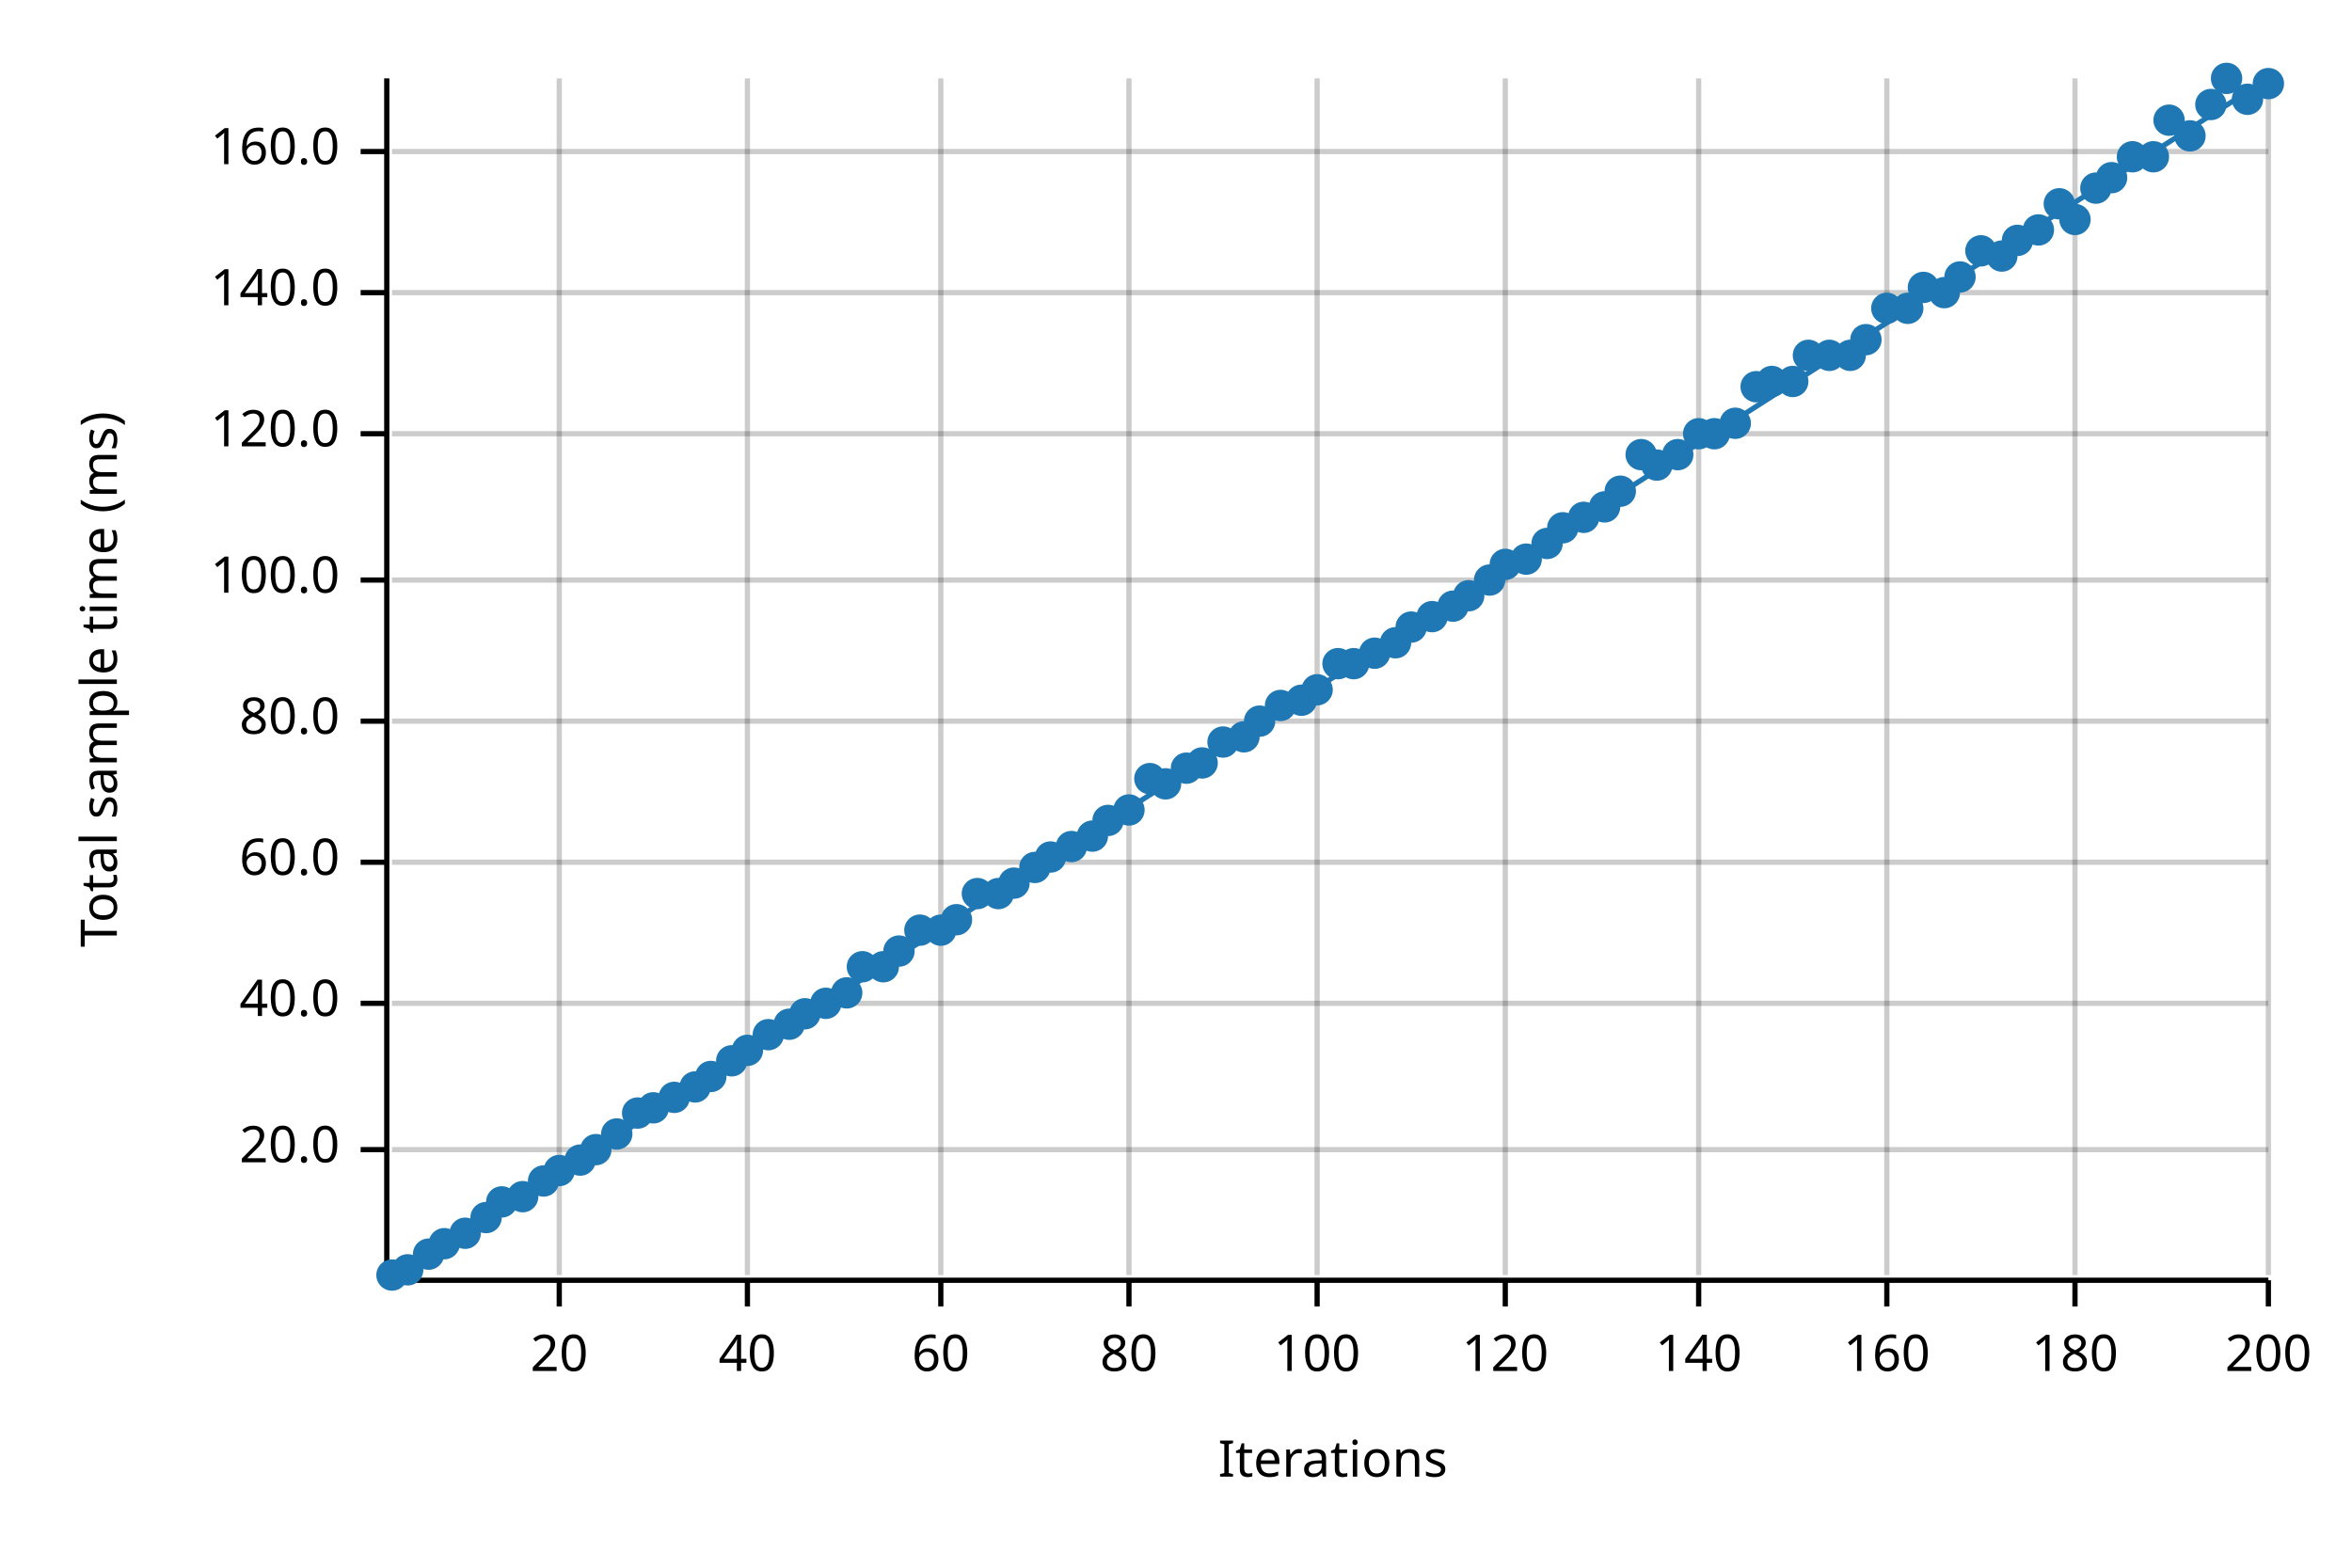
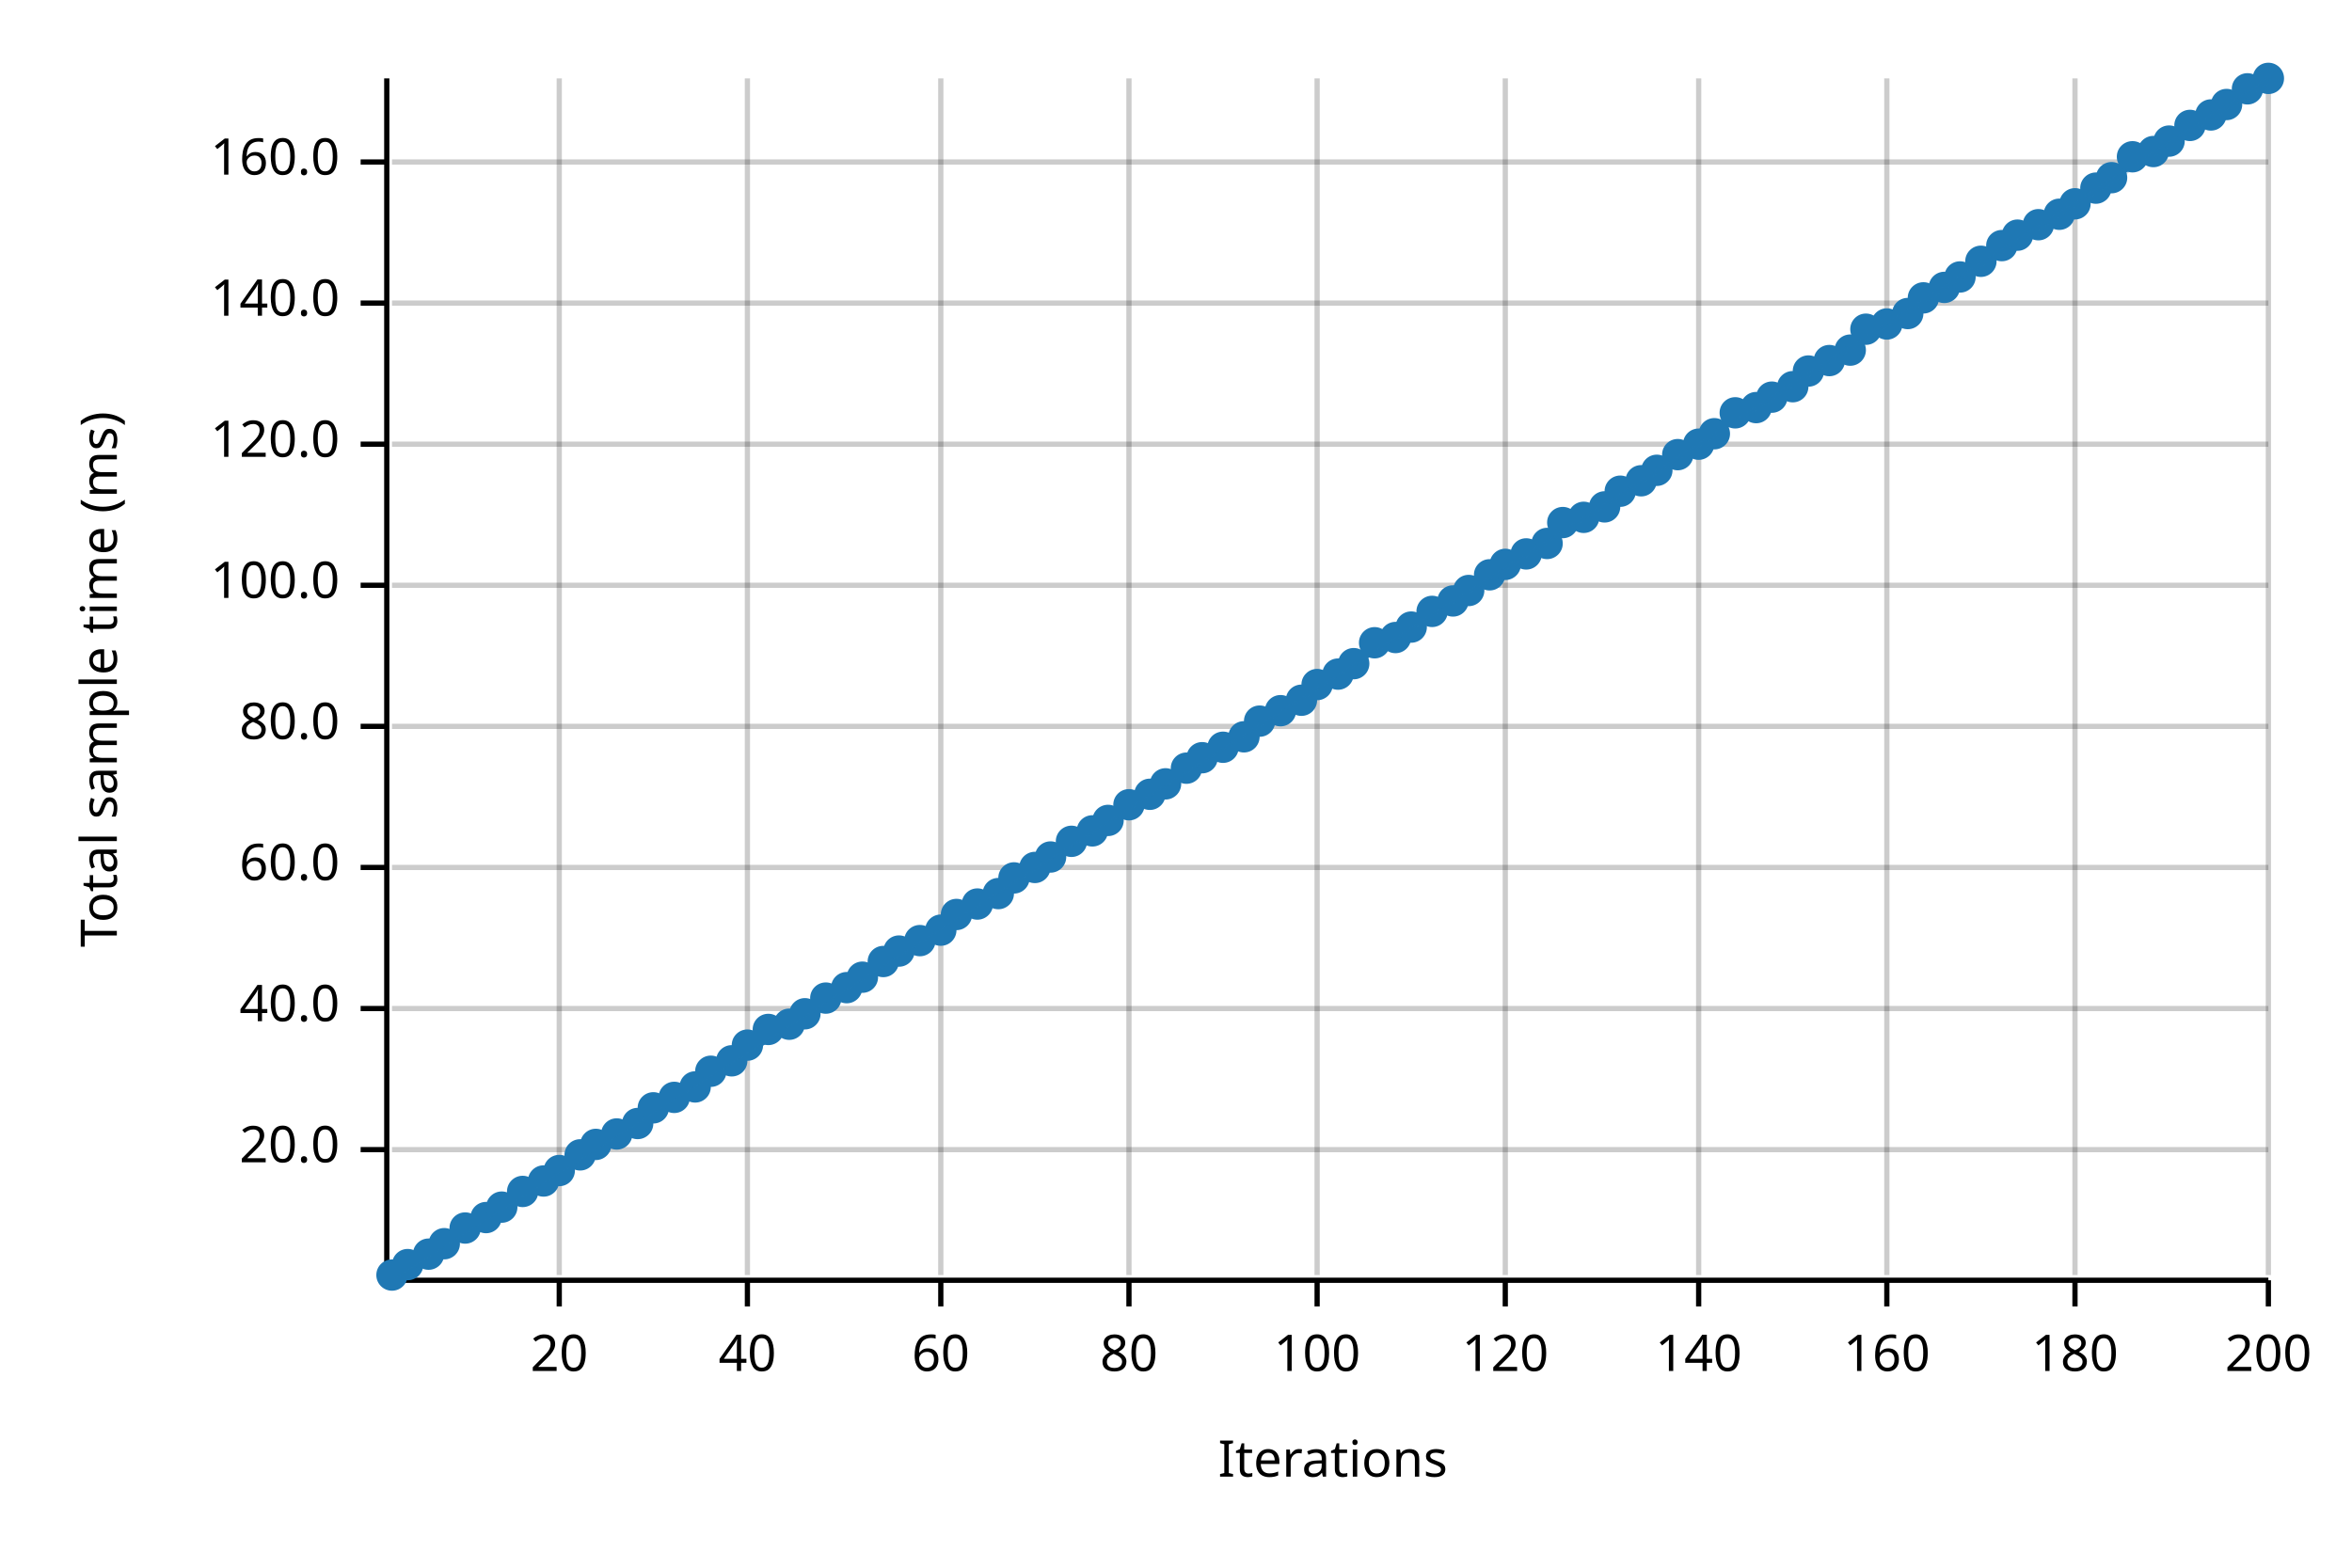
<svg xmlns="http://www.w3.org/2000/svg" width="450" height="300" viewBox="0 0 450 300">
  <text x="15" y="130" dy="0.76em" text-anchor="middle" font-family="sans-serif" font-size="9.677" opacity="1" fill="#000000" transform="rotate(270, 15, 130)">
Total sample time (ms)
</text>
  <text x="255" y="285" dy="-0.5ex" text-anchor="middle" font-family="sans-serif" font-size="9.677" opacity="1" fill="#000000">
Iterations
</text>
  <line opacity="0.2" stroke="#000000" stroke-width="1" x1="107" y1="244" x2="107" y2="15" />
  <line opacity="0.2" stroke="#000000" stroke-width="1" x1="143" y1="244" x2="143" y2="15" />
  <line opacity="0.2" stroke="#000000" stroke-width="1" x1="180" y1="244" x2="180" y2="15" />
  <line opacity="0.2" stroke="#000000" stroke-width="1" x1="216" y1="244" x2="216" y2="15" />
  <line opacity="0.2" stroke="#000000" stroke-width="1" x1="252" y1="244" x2="252" y2="15" />
  <line opacity="0.2" stroke="#000000" stroke-width="1" x1="288" y1="244" x2="288" y2="15" />
  <line opacity="0.2" stroke="#000000" stroke-width="1" x1="325" y1="244" x2="325" y2="15" />
  <line opacity="0.2" stroke="#000000" stroke-width="1" x1="361" y1="244" x2="361" y2="15" />
  <line opacity="0.2" stroke="#000000" stroke-width="1" x1="397" y1="244" x2="397" y2="15" />
  <line opacity="0.2" stroke="#000000" stroke-width="1" x1="434" y1="244" x2="434" y2="15" />
  <line opacity="0.2" stroke="#000000" stroke-width="1" x1="75" y1="220" x2="434" y2="220" />
-   <line opacity="0.2" stroke="#000000" stroke-width="1" x1="75" y1="192" x2="434" y2="192" />
-   <line opacity="0.2" stroke="#000000" stroke-width="1" x1="75" y1="165" x2="434" y2="165" />
-   <line opacity="0.2" stroke="#000000" stroke-width="1" x1="75" y1="138" x2="434" y2="138" />
-   <line opacity="0.2" stroke="#000000" stroke-width="1" x1="75" y1="111" x2="434" y2="111" />
-   <line opacity="0.2" stroke="#000000" stroke-width="1" x1="75" y1="83" x2="434" y2="83" />
-   <line opacity="0.2" stroke="#000000" stroke-width="1" x1="75" y1="56" x2="434" y2="56" />
-   <line opacity="0.2" stroke="#000000" stroke-width="1" x1="75" y1="29" x2="434" y2="29" />
+   <line opacity="0.2" stroke="#000000" stroke-width="1" x1="75" y1="193" x2="434" y2="193" />
+   <line opacity="0.2" stroke="#000000" stroke-width="1" x1="75" y1="166" x2="434" y2="166" />
+   <line opacity="0.2" stroke="#000000" stroke-width="1" x1="75" y1="139" x2="434" y2="139" />
+   <line opacity="0.2" stroke="#000000" stroke-width="1" x1="75" y1="112" x2="434" y2="112" />
+   <line opacity="0.2" stroke="#000000" stroke-width="1" x1="75" y1="85" x2="434" y2="85" />
+   <line opacity="0.2" stroke="#000000" stroke-width="1" x1="75" y1="58" x2="434" y2="58" />
+   <line opacity="0.2" stroke="#000000" stroke-width="1" x1="75" y1="31" x2="434" y2="31" />
  <polyline fill="none" opacity="1" stroke="#000000" stroke-width="1" points="74,15 74,244 " />
  <text x="65" y="220" dy="0.5ex" text-anchor="end" font-family="sans-serif" font-size="9.677" opacity="1" fill="#000000">
20.0
</text>
  <polyline fill="none" opacity="1" stroke="#000000" stroke-width="1" points="69,220 74,220 " />
-   <text x="65" y="192" dy="0.5ex" text-anchor="end" font-family="sans-serif" font-size="9.677" opacity="1" fill="#000000">
+   <text x="65" y="193" dy="0.5ex" text-anchor="end" font-family="sans-serif" font-size="9.677" opacity="1" fill="#000000">
40.0
</text>
-   <polyline fill="none" opacity="1" stroke="#000000" stroke-width="1" points="69,192 74,192 " />
-   <text x="65" y="165" dy="0.5ex" text-anchor="end" font-family="sans-serif" font-size="9.677" opacity="1" fill="#000000">
+   <polyline fill="none" opacity="1" stroke="#000000" stroke-width="1" points="69,193 74,193 " />
+   <text x="65" y="166" dy="0.5ex" text-anchor="end" font-family="sans-serif" font-size="9.677" opacity="1" fill="#000000">
60.0
</text>
-   <polyline fill="none" opacity="1" stroke="#000000" stroke-width="1" points="69,165 74,165 " />
-   <text x="65" y="138" dy="0.5ex" text-anchor="end" font-family="sans-serif" font-size="9.677" opacity="1" fill="#000000">
+   <polyline fill="none" opacity="1" stroke="#000000" stroke-width="1" points="69,166 74,166 " />
+   <text x="65" y="139" dy="0.5ex" text-anchor="end" font-family="sans-serif" font-size="9.677" opacity="1" fill="#000000">
80.0
</text>
-   <polyline fill="none" opacity="1" stroke="#000000" stroke-width="1" points="69,138 74,138 " />
-   <text x="65" y="111" dy="0.5ex" text-anchor="end" font-family="sans-serif" font-size="9.677" opacity="1" fill="#000000">
+   <polyline fill="none" opacity="1" stroke="#000000" stroke-width="1" points="69,139 74,139 " />
+   <text x="65" y="112" dy="0.5ex" text-anchor="end" font-family="sans-serif" font-size="9.677" opacity="1" fill="#000000">
100.0
</text>
-   <polyline fill="none" opacity="1" stroke="#000000" stroke-width="1" points="69,111 74,111 " />
-   <text x="65" y="83" dy="0.5ex" text-anchor="end" font-family="sans-serif" font-size="9.677" opacity="1" fill="#000000">
+   <polyline fill="none" opacity="1" stroke="#000000" stroke-width="1" points="69,112 74,112 " />
+   <text x="65" y="85" dy="0.5ex" text-anchor="end" font-family="sans-serif" font-size="9.677" opacity="1" fill="#000000">
120.0
</text>
-   <polyline fill="none" opacity="1" stroke="#000000" stroke-width="1" points="69,83 74,83 " />
-   <text x="65" y="56" dy="0.5ex" text-anchor="end" font-family="sans-serif" font-size="9.677" opacity="1" fill="#000000">
+   <polyline fill="none" opacity="1" stroke="#000000" stroke-width="1" points="69,85 74,85 " />
+   <text x="65" y="58" dy="0.5ex" text-anchor="end" font-family="sans-serif" font-size="9.677" opacity="1" fill="#000000">
140.0
</text>
-   <polyline fill="none" opacity="1" stroke="#000000" stroke-width="1" points="69,56 74,56 " />
-   <text x="65" y="29" dy="0.5ex" text-anchor="end" font-family="sans-serif" font-size="9.677" opacity="1" fill="#000000">
+   <polyline fill="none" opacity="1" stroke="#000000" stroke-width="1" points="69,58 74,58 " />
+   <text x="65" y="31" dy="0.5ex" text-anchor="end" font-family="sans-serif" font-size="9.677" opacity="1" fill="#000000">
160.0
</text>
-   <polyline fill="none" opacity="1" stroke="#000000" stroke-width="1" points="69,29 74,29 " />
+   <polyline fill="none" opacity="1" stroke="#000000" stroke-width="1" points="69,31 74,31 " />
  <polyline fill="none" opacity="1" stroke="#000000" stroke-width="1" points="75,245 434,245 " />
  <text x="107" y="255" dy="0.76em" text-anchor="middle" font-family="sans-serif" font-size="9.677" opacity="1" fill="#000000">
20
</text>
  <polyline fill="none" opacity="1" stroke="#000000" stroke-width="1" points="107,245 107,250 " />
  <text x="143" y="255" dy="0.76em" text-anchor="middle" font-family="sans-serif" font-size="9.677" opacity="1" fill="#000000">
40
</text>
  <polyline fill="none" opacity="1" stroke="#000000" stroke-width="1" points="143,245 143,250 " />
  <text x="180" y="255" dy="0.76em" text-anchor="middle" font-family="sans-serif" font-size="9.677" opacity="1" fill="#000000">
60
</text>
  <polyline fill="none" opacity="1" stroke="#000000" stroke-width="1" points="180,245 180,250 " />
  <text x="216" y="255" dy="0.76em" text-anchor="middle" font-family="sans-serif" font-size="9.677" opacity="1" fill="#000000">
80
</text>
  <polyline fill="none" opacity="1" stroke="#000000" stroke-width="1" points="216,245 216,250 " />
  <text x="252" y="255" dy="0.76em" text-anchor="middle" font-family="sans-serif" font-size="9.677" opacity="1" fill="#000000">
100
</text>
  <polyline fill="none" opacity="1" stroke="#000000" stroke-width="1" points="252,245 252,250 " />
  <text x="288" y="255" dy="0.76em" text-anchor="middle" font-family="sans-serif" font-size="9.677" opacity="1" fill="#000000">
120
</text>
  <polyline fill="none" opacity="1" stroke="#000000" stroke-width="1" points="288,245 288,250 " />
  <text x="325" y="255" dy="0.76em" text-anchor="middle" font-family="sans-serif" font-size="9.677" opacity="1" fill="#000000">
140
</text>
  <polyline fill="none" opacity="1" stroke="#000000" stroke-width="1" points="325,245 325,250 " />
  <text x="361" y="255" dy="0.76em" text-anchor="middle" font-family="sans-serif" font-size="9.677" opacity="1" fill="#000000">
160
</text>
  <polyline fill="none" opacity="1" stroke="#000000" stroke-width="1" points="361,245 361,250 " />
  <text x="397" y="255" dy="0.76em" text-anchor="middle" font-family="sans-serif" font-size="9.677" opacity="1" fill="#000000">
180
</text>
  <polyline fill="none" opacity="1" stroke="#000000" stroke-width="1" points="397,245 397,250 " />
  <text x="434" y="255" dy="0.76em" text-anchor="middle" font-family="sans-serif" font-size="9.677" opacity="1" fill="#000000">
200
</text>
  <polyline fill="none" opacity="1" stroke="#000000" stroke-width="1" points="434,245 434,250 " />
  <circle cx="75" cy="244" r="3" opacity="1" fill="#1F78B4" stroke="none" stroke-width="1" />
-   <circle cx="78" cy="243" r="3" opacity="1" fill="#1F78B4" stroke="none" stroke-width="1" />
+   <circle cx="78" cy="242" r="3" opacity="1" fill="#1F78B4" stroke="none" stroke-width="1" />
  <circle cx="82" cy="240" r="3" opacity="1" fill="#1F78B4" stroke="none" stroke-width="1" />
  <circle cx="85" cy="238" r="3" opacity="1" fill="#1F78B4" stroke="none" stroke-width="1" />
-   <circle cx="89" cy="236" r="3" opacity="1" fill="#1F78B4" stroke="none" stroke-width="1" />
+   <circle cx="89" cy="235" r="3" opacity="1" fill="#1F78B4" stroke="none" stroke-width="1" />
  <circle cx="93" cy="233" r="3" opacity="1" fill="#1F78B4" stroke="none" stroke-width="1" />
-   <circle cx="96" cy="230" r="3" opacity="1" fill="#1F78B4" stroke="none" stroke-width="1" />
-   <circle cx="100" cy="229" r="3" opacity="1" fill="#1F78B4" stroke="none" stroke-width="1" />
+   <circle cx="96" cy="231" r="3" opacity="1" fill="#1F78B4" stroke="none" stroke-width="1" />
+   <circle cx="100" cy="228" r="3" opacity="1" fill="#1F78B4" stroke="none" stroke-width="1" />
  <circle cx="104" cy="226" r="3" opacity="1" fill="#1F78B4" stroke="none" stroke-width="1" />
  <circle cx="107" cy="224" r="3" opacity="1" fill="#1F78B4" stroke="none" stroke-width="1" />
-   <circle cx="111" cy="222" r="3" opacity="1" fill="#1F78B4" stroke="none" stroke-width="1" />
-   <circle cx="114" cy="220" r="3" opacity="1" fill="#1F78B4" stroke="none" stroke-width="1" />
+   <circle cx="111" cy="221" r="3" opacity="1" fill="#1F78B4" stroke="none" stroke-width="1" />
+   <circle cx="114" cy="219" r="3" opacity="1" fill="#1F78B4" stroke="none" stroke-width="1" />
  <circle cx="118" cy="217" r="3" opacity="1" fill="#1F78B4" stroke="none" stroke-width="1" />
-   <circle cx="122" cy="213" r="3" opacity="1" fill="#1F78B4" stroke="none" stroke-width="1" />
+   <circle cx="122" cy="215" r="3" opacity="1" fill="#1F78B4" stroke="none" stroke-width="1" />
  <circle cx="125" cy="212" r="3" opacity="1" fill="#1F78B4" stroke="none" stroke-width="1" />
  <circle cx="129" cy="210" r="3" opacity="1" fill="#1F78B4" stroke="none" stroke-width="1" />
  <circle cx="133" cy="208" r="3" opacity="1" fill="#1F78B4" stroke="none" stroke-width="1" />
-   <circle cx="136" cy="206" r="3" opacity="1" fill="#1F78B4" stroke="none" stroke-width="1" />
+   <circle cx="136" cy="205" r="3" opacity="1" fill="#1F78B4" stroke="none" stroke-width="1" />
  <circle cx="140" cy="203" r="3" opacity="1" fill="#1F78B4" stroke="none" stroke-width="1" />
-   <circle cx="143" cy="201" r="3" opacity="1" fill="#1F78B4" stroke="none" stroke-width="1" />
-   <circle cx="147" cy="198" r="3" opacity="1" fill="#1F78B4" stroke="none" stroke-width="1" />
+   <circle cx="143" cy="200" r="3" opacity="1" fill="#1F78B4" stroke="none" stroke-width="1" />
+   <circle cx="147" cy="197" r="3" opacity="1" fill="#1F78B4" stroke="none" stroke-width="1" />
  <circle cx="151" cy="196" r="3" opacity="1" fill="#1F78B4" stroke="none" stroke-width="1" />
  <circle cx="154" cy="194" r="3" opacity="1" fill="#1F78B4" stroke="none" stroke-width="1" />
-   <circle cx="158" cy="192" r="3" opacity="1" fill="#1F78B4" stroke="none" stroke-width="1" />
-   <circle cx="162" cy="190" r="3" opacity="1" fill="#1F78B4" stroke="none" stroke-width="1" />
-   <circle cx="165" cy="185" r="3" opacity="1" fill="#1F78B4" stroke="none" stroke-width="1" />
-   <circle cx="169" cy="185" r="3" opacity="1" fill="#1F78B4" stroke="none" stroke-width="1" />
+   <circle cx="158" cy="191" r="3" opacity="1" fill="#1F78B4" stroke="none" stroke-width="1" />
+   <circle cx="162" cy="189" r="3" opacity="1" fill="#1F78B4" stroke="none" stroke-width="1" />
+   <circle cx="165" cy="187" r="3" opacity="1" fill="#1F78B4" stroke="none" stroke-width="1" />
+   <circle cx="169" cy="184" r="3" opacity="1" fill="#1F78B4" stroke="none" stroke-width="1" />
  <circle cx="172" cy="182" r="3" opacity="1" fill="#1F78B4" stroke="none" stroke-width="1" />
-   <circle cx="176" cy="178" r="3" opacity="1" fill="#1F78B4" stroke="none" stroke-width="1" />
+   <circle cx="176" cy="180" r="3" opacity="1" fill="#1F78B4" stroke="none" stroke-width="1" />
  <circle cx="180" cy="178" r="3" opacity="1" fill="#1F78B4" stroke="none" stroke-width="1" />
-   <circle cx="183" cy="176" r="3" opacity="1" fill="#1F78B4" stroke="none" stroke-width="1" />
-   <circle cx="187" cy="171" r="3" opacity="1" fill="#1F78B4" stroke="none" stroke-width="1" />
+   <circle cx="183" cy="175" r="3" opacity="1" fill="#1F78B4" stroke="none" stroke-width="1" />
+   <circle cx="187" cy="173" r="3" opacity="1" fill="#1F78B4" stroke="none" stroke-width="1" />
  <circle cx="191" cy="171" r="3" opacity="1" fill="#1F78B4" stroke="none" stroke-width="1" />
-   <circle cx="194" cy="169" r="3" opacity="1" fill="#1F78B4" stroke="none" stroke-width="1" />
+   <circle cx="194" cy="168" r="3" opacity="1" fill="#1F78B4" stroke="none" stroke-width="1" />
  <circle cx="198" cy="166" r="3" opacity="1" fill="#1F78B4" stroke="none" stroke-width="1" />
  <circle cx="201" cy="164" r="3" opacity="1" fill="#1F78B4" stroke="none" stroke-width="1" />
-   <circle cx="205" cy="162" r="3" opacity="1" fill="#1F78B4" stroke="none" stroke-width="1" />
-   <circle cx="209" cy="160" r="3" opacity="1" fill="#1F78B4" stroke="none" stroke-width="1" />
+   <circle cx="205" cy="161" r="3" opacity="1" fill="#1F78B4" stroke="none" stroke-width="1" />
+   <circle cx="209" cy="159" r="3" opacity="1" fill="#1F78B4" stroke="none" stroke-width="1" />
  <circle cx="212" cy="157" r="3" opacity="1" fill="#1F78B4" stroke="none" stroke-width="1" />
-   <circle cx="216" cy="155" r="3" opacity="1" fill="#1F78B4" stroke="none" stroke-width="1" />
-   <circle cx="220" cy="149" r="3" opacity="1" fill="#1F78B4" stroke="none" stroke-width="1" />
+   <circle cx="216" cy="154" r="3" opacity="1" fill="#1F78B4" stroke="none" stroke-width="1" />
+   <circle cx="220" cy="152" r="3" opacity="1" fill="#1F78B4" stroke="none" stroke-width="1" />
  <circle cx="223" cy="150" r="3" opacity="1" fill="#1F78B4" stroke="none" stroke-width="1" />
  <circle cx="227" cy="147" r="3" opacity="1" fill="#1F78B4" stroke="none" stroke-width="1" />
-   <circle cx="230" cy="146" r="3" opacity="1" fill="#1F78B4" stroke="none" stroke-width="1" />
-   <circle cx="234" cy="142" r="3" opacity="1" fill="#1F78B4" stroke="none" stroke-width="1" />
+   <circle cx="230" cy="145" r="3" opacity="1" fill="#1F78B4" stroke="none" stroke-width="1" />
+   <circle cx="234" cy="143" r="3" opacity="1" fill="#1F78B4" stroke="none" stroke-width="1" />
  <circle cx="238" cy="141" r="3" opacity="1" fill="#1F78B4" stroke="none" stroke-width="1" />
  <circle cx="241" cy="138" r="3" opacity="1" fill="#1F78B4" stroke="none" stroke-width="1" />
-   <circle cx="245" cy="135" r="3" opacity="1" fill="#1F78B4" stroke="none" stroke-width="1" />
+   <circle cx="245" cy="136" r="3" opacity="1" fill="#1F78B4" stroke="none" stroke-width="1" />
  <circle cx="249" cy="134" r="3" opacity="1" fill="#1F78B4" stroke="none" stroke-width="1" />
-   <circle cx="252" cy="132" r="3" opacity="1" fill="#1F78B4" stroke="none" stroke-width="1" />
-   <circle cx="256" cy="127" r="3" opacity="1" fill="#1F78B4" stroke="none" stroke-width="1" />
+   <circle cx="252" cy="131" r="3" opacity="1" fill="#1F78B4" stroke="none" stroke-width="1" />
+   <circle cx="256" cy="129" r="3" opacity="1" fill="#1F78B4" stroke="none" stroke-width="1" />
  <circle cx="259" cy="127" r="3" opacity="1" fill="#1F78B4" stroke="none" stroke-width="1" />
-   <circle cx="263" cy="125" r="3" opacity="1" fill="#1F78B4" stroke="none" stroke-width="1" />
-   <circle cx="267" cy="123" r="3" opacity="1" fill="#1F78B4" stroke="none" stroke-width="1" />
+   <circle cx="263" cy="123" r="3" opacity="1" fill="#1F78B4" stroke="none" stroke-width="1" />
+   <circle cx="267" cy="122" r="3" opacity="1" fill="#1F78B4" stroke="none" stroke-width="1" />
  <circle cx="270" cy="120" r="3" opacity="1" fill="#1F78B4" stroke="none" stroke-width="1" />
-   <circle cx="274" cy="118" r="3" opacity="1" fill="#1F78B4" stroke="none" stroke-width="1" />
-   <circle cx="278" cy="116" r="3" opacity="1" fill="#1F78B4" stroke="none" stroke-width="1" />
-   <circle cx="281" cy="114" r="3" opacity="1" fill="#1F78B4" stroke="none" stroke-width="1" />
-   <circle cx="285" cy="111" r="3" opacity="1" fill="#1F78B4" stroke="none" stroke-width="1" />
+   <circle cx="274" cy="117" r="3" opacity="1" fill="#1F78B4" stroke="none" stroke-width="1" />
+   <circle cx="278" cy="115" r="3" opacity="1" fill="#1F78B4" stroke="none" stroke-width="1" />
+   <circle cx="281" cy="113" r="3" opacity="1" fill="#1F78B4" stroke="none" stroke-width="1" />
+   <circle cx="285" cy="110" r="3" opacity="1" fill="#1F78B4" stroke="none" stroke-width="1" />
  <circle cx="288" cy="108" r="3" opacity="1" fill="#1F78B4" stroke="none" stroke-width="1" />
-   <circle cx="292" cy="107" r="3" opacity="1" fill="#1F78B4" stroke="none" stroke-width="1" />
+   <circle cx="292" cy="106" r="3" opacity="1" fill="#1F78B4" stroke="none" stroke-width="1" />
  <circle cx="296" cy="104" r="3" opacity="1" fill="#1F78B4" stroke="none" stroke-width="1" />
-   <circle cx="299" cy="101" r="3" opacity="1" fill="#1F78B4" stroke="none" stroke-width="1" />
+   <circle cx="299" cy="100" r="3" opacity="1" fill="#1F78B4" stroke="none" stroke-width="1" />
  <circle cx="303" cy="99" r="3" opacity="1" fill="#1F78B4" stroke="none" stroke-width="1" />
  <circle cx="307" cy="97" r="3" opacity="1" fill="#1F78B4" stroke="none" stroke-width="1" />
  <circle cx="310" cy="94" r="3" opacity="1" fill="#1F78B4" stroke="none" stroke-width="1" />
-   <circle cx="314" cy="87" r="3" opacity="1" fill="#1F78B4" stroke="none" stroke-width="1" />
-   <circle cx="317" cy="89" r="3" opacity="1" fill="#1F78B4" stroke="none" stroke-width="1" />
+   <circle cx="314" cy="92" r="3" opacity="1" fill="#1F78B4" stroke="none" stroke-width="1" />
+   <circle cx="317" cy="90" r="3" opacity="1" fill="#1F78B4" stroke="none" stroke-width="1" />
  <circle cx="321" cy="87" r="3" opacity="1" fill="#1F78B4" stroke="none" stroke-width="1" />
-   <circle cx="325" cy="83" r="3" opacity="1" fill="#1F78B4" stroke="none" stroke-width="1" />
+   <circle cx="325" cy="85" r="3" opacity="1" fill="#1F78B4" stroke="none" stroke-width="1" />
  <circle cx="328" cy="83" r="3" opacity="1" fill="#1F78B4" stroke="none" stroke-width="1" />
-   <circle cx="332" cy="81" r="3" opacity="1" fill="#1F78B4" stroke="none" stroke-width="1" />
-   <circle cx="336" cy="74" r="3" opacity="1" fill="#1F78B4" stroke="none" stroke-width="1" />
-   <circle cx="339" cy="73" r="3" opacity="1" fill="#1F78B4" stroke="none" stroke-width="1" />
-   <circle cx="343" cy="73" r="3" opacity="1" fill="#1F78B4" stroke="none" stroke-width="1" />
-   <circle cx="346" cy="68" r="3" opacity="1" fill="#1F78B4" stroke="none" stroke-width="1" />
-   <circle cx="350" cy="68" r="3" opacity="1" fill="#1F78B4" stroke="none" stroke-width="1" />
-   <circle cx="354" cy="68" r="3" opacity="1" fill="#1F78B4" stroke="none" stroke-width="1" />
-   <circle cx="357" cy="65" r="3" opacity="1" fill="#1F78B4" stroke="none" stroke-width="1" />
-   <circle cx="361" cy="59" r="3" opacity="1" fill="#1F78B4" stroke="none" stroke-width="1" />
-   <circle cx="365" cy="59" r="3" opacity="1" fill="#1F78B4" stroke="none" stroke-width="1" />
-   <circle cx="368" cy="55" r="3" opacity="1" fill="#1F78B4" stroke="none" stroke-width="1" />
-   <circle cx="372" cy="56" r="3" opacity="1" fill="#1F78B4" stroke="none" stroke-width="1" />
+   <circle cx="332" cy="79" r="3" opacity="1" fill="#1F78B4" stroke="none" stroke-width="1" />
+   <circle cx="336" cy="78" r="3" opacity="1" fill="#1F78B4" stroke="none" stroke-width="1" />
+   <circle cx="339" cy="76" r="3" opacity="1" fill="#1F78B4" stroke="none" stroke-width="1" />
+   <circle cx="343" cy="74" r="3" opacity="1" fill="#1F78B4" stroke="none" stroke-width="1" />
+   <circle cx="346" cy="71" r="3" opacity="1" fill="#1F78B4" stroke="none" stroke-width="1" />
+   <circle cx="350" cy="69" r="3" opacity="1" fill="#1F78B4" stroke="none" stroke-width="1" />
+   <circle cx="354" cy="67" r="3" opacity="1" fill="#1F78B4" stroke="none" stroke-width="1" />
+   <circle cx="357" cy="63" r="3" opacity="1" fill="#1F78B4" stroke="none" stroke-width="1" />
+   <circle cx="361" cy="62" r="3" opacity="1" fill="#1F78B4" stroke="none" stroke-width="1" />
+   <circle cx="365" cy="60" r="3" opacity="1" fill="#1F78B4" stroke="none" stroke-width="1" />
+   <circle cx="368" cy="57" r="3" opacity="1" fill="#1F78B4" stroke="none" stroke-width="1" />
+   <circle cx="372" cy="55" r="3" opacity="1" fill="#1F78B4" stroke="none" stroke-width="1" />
  <circle cx="375" cy="53" r="3" opacity="1" fill="#1F78B4" stroke="none" stroke-width="1" />
-   <circle cx="379" cy="48" r="3" opacity="1" fill="#1F78B4" stroke="none" stroke-width="1" />
-   <circle cx="383" cy="49" r="3" opacity="1" fill="#1F78B4" stroke="none" stroke-width="1" />
-   <circle cx="386" cy="46" r="3" opacity="1" fill="#1F78B4" stroke="none" stroke-width="1" />
-   <circle cx="390" cy="44" r="3" opacity="1" fill="#1F78B4" stroke="none" stroke-width="1" />
-   <circle cx="394" cy="39" r="3" opacity="1" fill="#1F78B4" stroke="none" stroke-width="1" />
-   <circle cx="397" cy="42" r="3" opacity="1" fill="#1F78B4" stroke="none" stroke-width="1" />
+   <circle cx="379" cy="50" r="3" opacity="1" fill="#1F78B4" stroke="none" stroke-width="1" />
+   <circle cx="383" cy="47" r="3" opacity="1" fill="#1F78B4" stroke="none" stroke-width="1" />
+   <circle cx="386" cy="45" r="3" opacity="1" fill="#1F78B4" stroke="none" stroke-width="1" />
+   <circle cx="390" cy="43" r="3" opacity="1" fill="#1F78B4" stroke="none" stroke-width="1" />
+   <circle cx="394" cy="41" r="3" opacity="1" fill="#1F78B4" stroke="none" stroke-width="1" />
+   <circle cx="397" cy="39" r="3" opacity="1" fill="#1F78B4" stroke="none" stroke-width="1" />
  <circle cx="401" cy="36" r="3" opacity="1" fill="#1F78B4" stroke="none" stroke-width="1" />
  <circle cx="404" cy="34" r="3" opacity="1" fill="#1F78B4" stroke="none" stroke-width="1" />
  <circle cx="408" cy="30" r="3" opacity="1" fill="#1F78B4" stroke="none" stroke-width="1" />
-   <circle cx="412" cy="30" r="3" opacity="1" fill="#1F78B4" stroke="none" stroke-width="1" />
-   <circle cx="415" cy="23" r="3" opacity="1" fill="#1F78B4" stroke="none" stroke-width="1" />
-   <circle cx="419" cy="26" r="3" opacity="1" fill="#1F78B4" stroke="none" stroke-width="1" />
-   <circle cx="423" cy="20" r="3" opacity="1" fill="#1F78B4" stroke="none" stroke-width="1" />
-   <circle cx="426" cy="15" r="3" opacity="1" fill="#1F78B4" stroke="none" stroke-width="1" />
-   <circle cx="430" cy="19" r="3" opacity="1" fill="#1F78B4" stroke="none" stroke-width="1" />
-   <circle cx="434" cy="16" r="3" opacity="1" fill="#1F78B4" stroke="none" stroke-width="1" />
+   <circle cx="412" cy="29" r="3" opacity="1" fill="#1F78B4" stroke="none" stroke-width="1" />
+   <circle cx="415" cy="27" r="3" opacity="1" fill="#1F78B4" stroke="none" stroke-width="1" />
+   <circle cx="419" cy="24" r="3" opacity="1" fill="#1F78B4" stroke="none" stroke-width="1" />
+   <circle cx="423" cy="22" r="3" opacity="1" fill="#1F78B4" stroke="none" stroke-width="1" />
+   <circle cx="426" cy="20" r="3" opacity="1" fill="#1F78B4" stroke="none" stroke-width="1" />
+   <circle cx="430" cy="17" r="3" opacity="1" fill="#1F78B4" stroke="none" stroke-width="1" />
+   <circle cx="434" cy="15" r="3" opacity="1" fill="#1F78B4" stroke="none" stroke-width="1" />
  <polyline fill="none" opacity="1" stroke="#1F78B4" stroke-width="1" points="75,245 434,15 " />
-   <polygon opacity="0.25" fill="#1F78B4" points="75,245 434,15 434,15 " />
+   <polygon opacity="0.25" fill="#1F78B4" points="75,245 434,16 434,15 " />
</svg>
